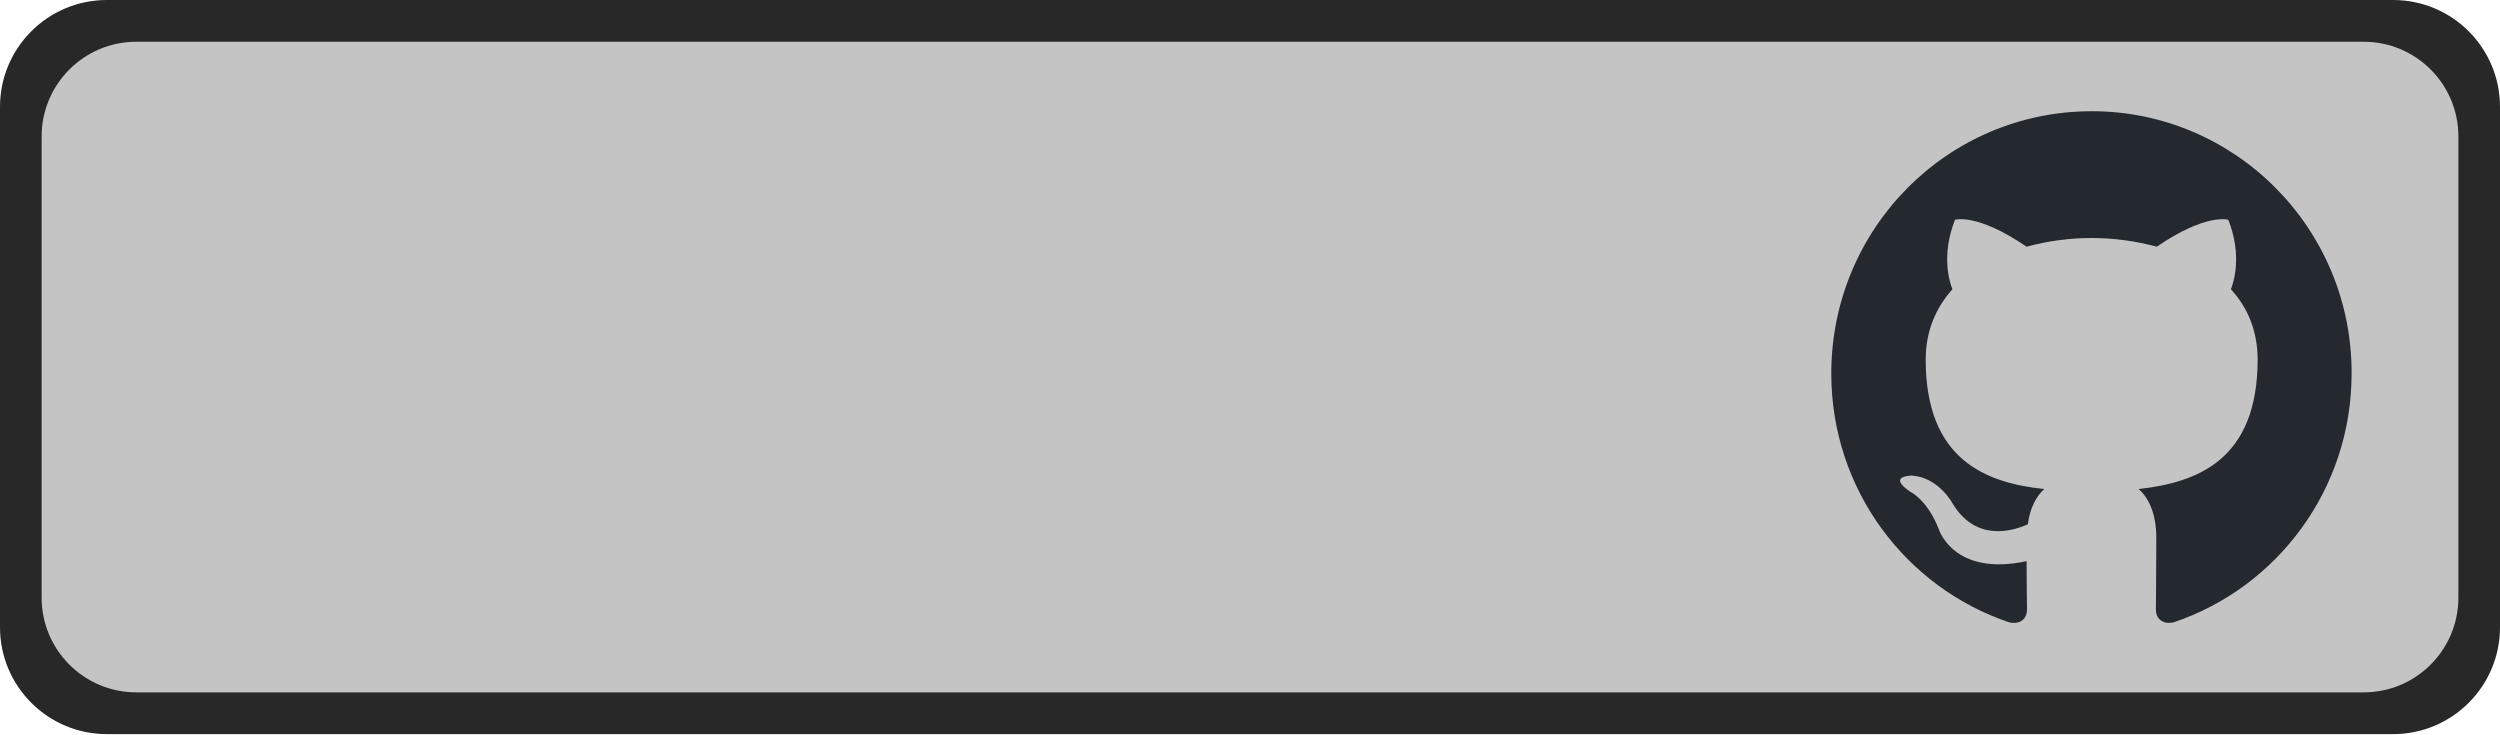
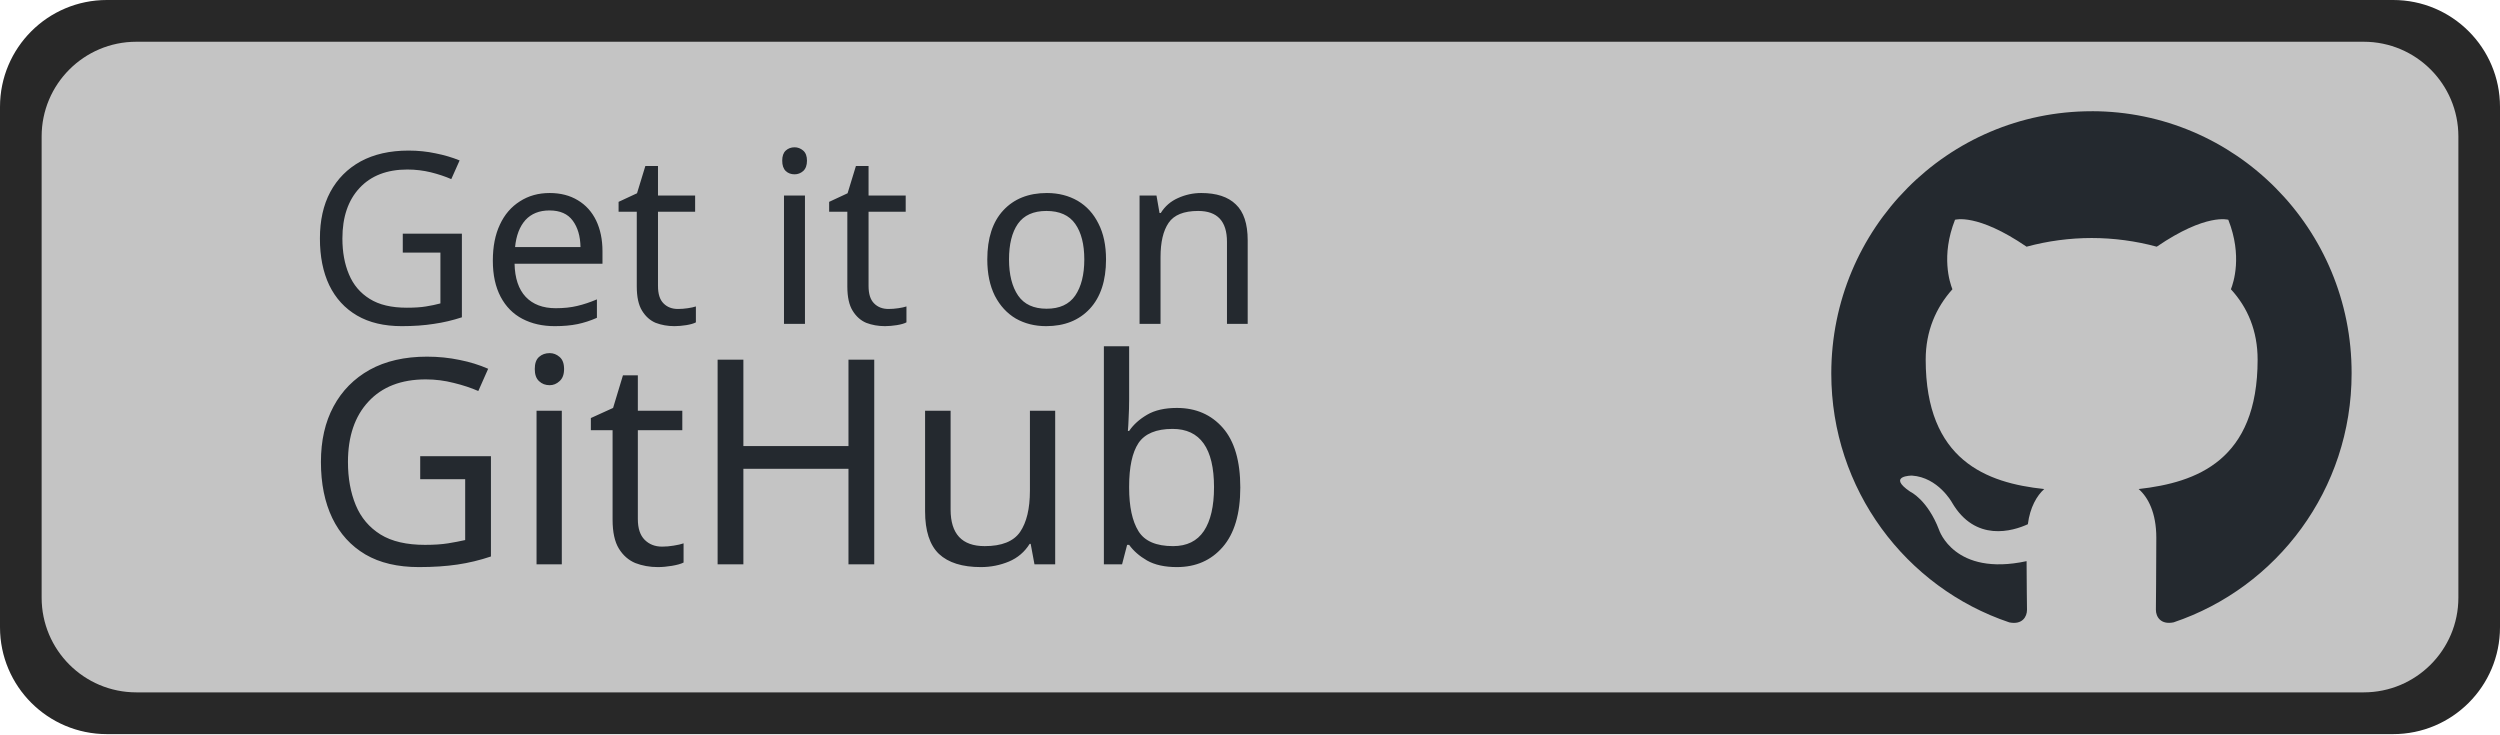
<svg xmlns="http://www.w3.org/2000/svg" xmlns:xlink="http://www.w3.org/1999/xlink" width="154.625mm" height="45.405mm" viewBox="0 0 154.625 45.405" version="1.1" id="svg5">
  <defs id="defs2">
    <linearGradient id="linearGradient10905">
      <stop style="stop-color:#adadad;stop-opacity:1;" offset="0" id="stop10903" />
    </linearGradient>
    <clipPath clipPathUnits="userSpaceOnUse" id="clipPath102586">
      <use x="0" y="0" xlink:href="#g102582" id="use102588" />
    </clipPath>
    <clipPath clipPathUnits="userSpaceOnUse" id="clipPath102599">
      <g id="use102601">
        <g aria-label="Get it on  " id="g53059" style="font-size:12.7px;line-height:1.25;font-family:Unbounded;-inkscape-font-specification:'Unbounded, @wght=700';font-variation-settings:'wght' 700;fill:#24292f;stroke-width:0.265">
          <path d="m 45.617,91.218 q -0.038,0.864 -0.356,1.651 -0.305,0.775 -0.902,1.384 -0.584,0.61 -1.473,0.953 -0.876,0.343 -2.045,0.343 -1.118,0 -2.095,-0.318 -0.978,-0.33 -1.727,-0.965 -0.737,-0.635 -1.156,-1.562 -0.406,-0.927 -0.406,-2.121 0,-1.194 0.419,-2.121 0.419,-0.927 1.168,-1.562 0.762,-0.635 1.753,-0.953 1.003,-0.33 2.184,-0.33 1.575,0 2.718,0.483 1.143,0.483 1.841,1.321 0.699,0.838 0.902,1.943 h -2.654 q -0.127,-0.483 -0.521,-0.826 -0.381,-0.356 -0.965,-0.533 -0.572,-0.191 -1.308,-0.191 -0.889,0 -1.537,0.318 -0.648,0.305 -1.003,0.927 -0.356,0.61 -0.356,1.524 0,0.927 0.381,1.562 0.381,0.635 1.079,0.953 0.711,0.318 1.664,0.318 0.927,0 1.638,-0.254 0.711,-0.267 1.13,-0.775 0.432,-0.508 0.495,-1.219 z m -4.14,1.054 v -1.854 h 5.055 v 4.928 h -1.867 l -0.368,-3.772 0.495,0.699 z" id="path53045" />
          <path d="m 52.129,95.548 q -1.321,0 -2.362,-0.483 -1.029,-0.483 -1.626,-1.346 -0.597,-0.876 -0.597,-2.032 0,-1.13 0.572,-1.981 0.572,-0.864 1.562,-1.346 1.003,-0.483 2.261,-0.483 1.308,0 2.223,0.572 0.927,0.559 1.422,1.587 0.508,1.029 0.508,2.426 h -6.452 v -1.562 h 4.991 l -0.851,0.546 q -0.051,-0.559 -0.279,-0.94 -0.229,-0.394 -0.61,-0.597 -0.368,-0.203 -0.889,-0.203 -0.572,0 -0.978,0.229 -0.406,0.229 -0.635,0.635 -0.229,0.394 -0.229,0.927 0,0.686 0.305,1.168 0.318,0.47 0.914,0.724 0.61,0.254 1.486,0.254 0.8,0 1.587,-0.203 0.8,-0.216 1.448,-0.597 v 1.651 q -0.749,0.508 -1.714,0.787 -0.953,0.267 -2.057,0.267 z" id="path53047" />
          <path d="m 56.409,90.011 v -1.13 l 1.473,-0.597 1.118,-2.146 h 1.473 v 1.956 h 3.048 v 1.918 h -3.048 v 2.134 q 0,0.787 0.318,1.105 0.318,0.318 1.156,0.318 0.533,0 0.94,-0.089 0.419,-0.102 0.762,-0.254 v 1.956 q -0.381,0.14 -1.003,0.254 -0.622,0.114 -1.283,0.114 -1.206,0 -1.981,-0.368 -0.762,-0.368 -1.13,-1.054 -0.368,-0.699 -0.368,-1.626 v -2.489 z" id="path53049" />
          <path d="m 67.852,87.979 1.308,0.254 1.295,-0.254 v 7.366 H 67.852 Z m 1.295,-0.597 q -0.673,0 -1.092,-0.33 -0.419,-0.343 -0.419,-0.927 0,-0.572 0.419,-0.914 0.419,-0.343 1.092,-0.343 0.699,0 1.105,0.343 0.419,0.343 0.419,0.914 0,0.584 -0.419,0.927 -0.406,0.33 -1.105,0.33 z" id="path53051" />
          <path d="m 71.243,90.011 v -1.13 l 1.473,-0.597 1.118,-2.146 h 1.473 v 1.956 h 3.048 v 1.918 h -3.048 v 2.134 q 0,0.787 0.318,1.105 0.318,0.318 1.156,0.318 0.533,0 0.94,-0.089 0.419,-0.102 0.762,-0.254 v 1.956 q -0.381,0.14 -1.003,0.254 -0.622,0.114 -1.283,0.114 -1.206,0 -1.981,-0.368 -0.762,-0.368 -1.13,-1.054 -0.368,-0.699 -0.368,-1.626 v -2.489 z" id="path53053" />
          <path d="m 87.004,95.548 q -1.397,0 -2.438,-0.47 -1.041,-0.483 -1.626,-1.346 -0.584,-0.876 -0.584,-2.007 0,-1.156 0.584,-2.019 0.584,-0.864 1.626,-1.346 1.041,-0.483 2.438,-0.483 1.384,0 2.426,0.483 1.054,0.483 1.638,1.346 0.584,0.864 0.584,2.019 0,1.13 -0.584,2.007 -0.584,0.864 -1.638,1.346 -1.041,0.47 -2.426,0.47 z m 0,-1.918 q 0.635,0 1.079,-0.229 0.457,-0.229 0.699,-0.66 0.241,-0.432 0.241,-1.016 0,-0.61 -0.241,-1.029 -0.241,-0.432 -0.699,-0.66 -0.445,-0.229 -1.079,-0.229 -0.635,0 -1.092,0.229 -0.457,0.229 -0.699,0.66 -0.241,0.419 -0.241,1.016 0,0.597 0.241,1.029 0.241,0.432 0.699,0.66 0.457,0.229 1.092,0.229 z" id="path53055" />
          <path d="m 92.355,88.094 h 2.603 l 0.47,2.896 v 4.356 h -2.591 v -4.75 z m 5.74,-0.216 q 1.041,0 1.778,0.419 0.737,0.419 1.118,1.181 0.394,0.762 0.394,1.803 v 4.064 h -2.591 v -3.683 q 0,-0.813 -0.419,-1.245 -0.406,-0.432 -1.181,-0.432 -0.533,0 -0.94,0.229 -0.394,0.229 -0.61,0.648 -0.216,0.419 -0.216,0.991 l -0.8,-0.419 q 0.152,-1.156 0.648,-1.943 0.495,-0.8 1.219,-1.206 0.724,-0.406 1.6,-0.406 z" id="path53057" />
        </g>
        <g aria-label="GitHub" id="g53073" style="font-size:10.583px;line-height:1.25;fill:#24292f;stroke-width:0.265">
          <path d="m 47.31,103.906 q -0.044,1.008 -0.415,1.926 -0.356,0.904 -1.052,1.615 -0.682,0.711 -1.719,1.111 -1.022,0.4 -2.385,0.4 -1.304,0 -2.445,-0.37 -1.141,-0.385 -2.015,-1.126 -0.859,-0.741 -1.348,-1.822 -0.474,-1.082 -0.474,-2.474 0,-1.393 0.489,-2.474 0.489,-1.082 1.363,-1.822 0.889,-0.741 2.045,-1.111 1.171,-0.385 2.548,-0.385 1.837,0 3.171,0.563 1.334,0.563 2.148,1.541 0.815,0.978 1.052,2.267 h -3.097 q -0.148,-0.563 -0.607,-0.963 -0.445,-0.415 -1.126,-0.622 -0.667,-0.222 -1.526,-0.222 -1.037,0 -1.793,0.37 -0.756,0.356 -1.171,1.082 -0.415,0.711 -0.415,1.778 0,1.082 0.445,1.822 0.445,0.741 1.259,1.111 0.83,0.37 1.941,0.37 1.082,0 1.911,-0.296 0.83,-0.311 1.319,-0.904 0.504,-0.593 0.578,-1.422 z m -4.83,1.23 v -2.163 h 5.897 v 5.749 h -2.178 l -0.43,-4.401 0.578,0.815 z" style="font-size:14.817px;font-family:Unbounded;-inkscape-font-specification:'Unbounded, @wght=700';font-variation-settings:'wght' 700" id="path53061" />
          <path d="m 50.007,100.128 1.526,0.296 1.511,-0.296 v 8.594 h -3.037 z m 1.511,-0.696 q -0.785,0 -1.274,-0.385 -0.489,-0.4 -0.489,-1.082 0,-0.667 0.489,-1.067 0.489,-0.4 1.274,-0.4 0.815,0 1.289,0.4 0.489,0.4 0.489,1.067 0,0.682 -0.489,1.082 -0.474,0.385 -1.289,0.385 z" style="font-size:14.817px;font-family:Unbounded;-inkscape-font-specification:'Unbounded, @wght=700';font-variation-settings:'wght' 700" id="path53063" />
          <path d="m 53.963,102.499 v -1.319 l 1.719,-0.696 1.304,-2.504 h 1.719 v 2.282 h 3.556 v 2.237 h -3.556 v 2.489 q 0,0.919 0.37,1.289 0.37,0.37 1.348,0.37 0.622,0 1.096,-0.104 0.489,-0.119 0.889,-0.296 v 2.282 q -0.445,0.163 -1.171,0.296 -0.726,0.133 -1.496,0.133 -1.408,0 -2.311,-0.43 -0.889,-0.43 -1.319,-1.23 -0.43,-0.815 -0.43,-1.897 v -2.904 z" style="font-size:14.817px;font-family:Unbounded;-inkscape-font-specification:'Unbounded, @wght=700';font-variation-settings:'wght' 700" id="path53065" />
          <path d="m 63.846,97.609 h 3.067 V 108.722 h -3.067 z m 8.742,0 h 3.082 V 108.722 H 72.588 Z m -7.023,4.104 h 8.297 v 2.726 h -8.297 z" style="font-size:14.817px;font-family:Unbounded;-inkscape-font-specification:'Unbounded, @wght=700';font-variation-settings:'wght' 700" id="path53067" />
          <path d="m 81.077,108.959 q -1.185,0 -2.03,-0.489 -0.83,-0.489 -1.274,-1.378 -0.445,-0.904 -0.445,-2.104 v -4.727 h 3.023 v 4.297 q 0,0.933 0.459,1.437 0.459,0.504 1.319,0.504 0.637,0 1.067,-0.252 0.43,-0.267 0.667,-0.756 0.237,-0.489 0.237,-1.171 l 0.933,0.489 q -0.163,1.348 -0.741,2.282 -0.563,0.919 -1.393,1.393 -0.83,0.474 -1.822,0.474 z m 3.571,-0.237 -0.548,-3.393 v -5.067 h 3.023 v 5.541 l 0.548,2.919 z" style="font-size:14.817px;font-family:Unbounded;-inkscape-font-specification:'Unbounded, @wght=700';font-variation-settings:'wght' 700" id="path53069" />
          <path d="m 88.945,97.313 h 3.037 v 5.408 l -0.4,0.77 v 2.134 l 0.4,0.741 v 2.356 h -3.037 z m 2.06,7.186 q 0.207,-1.378 0.815,-2.371 0.607,-1.008 1.556,-1.556 0.963,-0.563 2.148,-0.563 1.245,0 2.178,0.563 0.948,0.563 1.467,1.571 0.533,1.008 0.533,2.356 0,1.319 -0.533,2.341 -0.519,1.008 -1.467,1.571 -0.933,0.548 -2.178,0.548 -1.2,0 -2.148,-0.548 -0.948,-0.563 -1.556,-1.571 -0.607,-1.008 -0.815,-2.341 z m 5.645,0 q 0,-0.637 -0.267,-1.126 -0.252,-0.489 -0.711,-0.77 -0.459,-0.282 -1.067,-0.282 -0.607,0 -1.156,0.282 -0.548,0.282 -0.963,0.77 -0.415,0.489 -0.637,1.126 0.222,0.622 0.637,1.111 0.415,0.489 0.963,0.77 0.548,0.267 1.156,0.267 0.607,0 1.067,-0.267 0.459,-0.282 0.711,-0.77 0.267,-0.489 0.267,-1.111 z" style="font-size:14.817px;font-family:Unbounded;-inkscape-font-specification:'Unbounded, @wght=700';font-variation-settings:'wght' 700" id="path53071" />
        </g>
      </g>
    </clipPath>
  </defs>
  <g id="layer1" transform="translate(-24.64302,-74.35507)">
    <rect style="fill:#282828;fill-opacity:1;fill-rule:evenodd;stroke-width:0.265" id="rect31" width="154.625" height="45.405" x="24.643" y="74.355" ry="6.609" />
    <rect style="fill:#c4c4c4;fill-opacity:1;fill-rule:evenodd;stroke-width:0.245" id="rect31-9" width="149.476" height="40.241" x="27.218" y="76.937" ry="5.858" />
    <path fill-rule="evenodd" clip-rule="evenodd" d="m 154.012,81.235 c -8.905,0 -16.104,7.252 -16.104,16.224 0,7.172 4.613,13.242 11.012,15.391 0.8,0.162 1.093,-0.349 1.093,-0.779 0,-0.376 -0.026,-1.665 -0.026,-3.009 -4.48,0.967 -5.413,-1.934 -5.413,-1.934 -0.72,-1.88 -1.787,-2.364 -1.787,-2.364 -1.466,-0.994 0.107,-0.994 0.107,-0.994 1.626,0.108 2.48,1.665 2.48,1.665 1.44,2.471 3.759,1.773 4.692,1.343 0.133,-1.048 0.56,-1.773 1.013,-2.176 -3.573,-0.376 -7.332,-1.773 -7.332,-8.005 0,-1.773 0.64,-3.223 1.653,-4.351 -0.16,-0.403 -0.72,-2.068 0.16,-4.298 0,0 1.36,-0.43 4.426,1.665 a 15.483,15.483 0 0 1 4.026,-0.537 c 1.36,0 2.746,0.188 4.026,0.537 3.066,-2.095 4.426,-1.665 4.426,-1.665 0.88,2.229 0.32,3.895 0.16,4.298 1.04,1.128 1.653,2.578 1.653,4.351 0,6.232 -3.759,7.601 -7.359,8.005 0.587,0.51 1.093,1.477 1.093,3.008 0,2.176 -0.026,3.922 -0.026,4.459 0,0.43 0.293,0.94 1.093,0.779 6.399,-2.149 11.012,-8.22 11.012,-15.391 0.026,-8.972 -7.199,-16.224 -16.077,-16.224 z" fill="#24292f" id="path7488" style="fill:#24292f;fill-opacity:1;stroke-width:0.33" />
    <g id="g102584" clip-path="url(#clipPath102586)" transform="translate(0,0.1442489)">
      <g id="g102582">
-         <g id="g102597" clip-path="url(#clipPath102599)">
-           <g aria-label="Get it on  " id="text6502" style="font-size:12.7px;line-height:1.25;font-family:Unbounded;-inkscape-font-specification:'Unbounded, @wght=700';font-variation-settings:'wght' 700;fill:#24292f;stroke-width:0.265">
-             <path d="m 45.617,91.218 q -0.038,0.864 -0.356,1.651 -0.305,0.775 -0.902,1.384 -0.584,0.61 -1.473,0.953 -0.876,0.343 -2.045,0.343 -1.118,0 -2.095,-0.318 -0.978,-0.33 -1.727,-0.965 -0.737,-0.635 -1.156,-1.562 -0.406,-0.927 -0.406,-2.121 0,-1.194 0.419,-2.121 0.419,-0.927 1.168,-1.562 0.762,-0.635 1.753,-0.953 1.003,-0.33 2.184,-0.33 1.575,0 2.718,0.483 1.143,0.483 1.841,1.321 0.699,0.838 0.902,1.943 h -2.654 q -0.127,-0.483 -0.521,-0.826 -0.381,-0.356 -0.965,-0.533 -0.572,-0.191 -1.308,-0.191 -0.889,0 -1.537,0.318 -0.648,0.305 -1.003,0.927 -0.356,0.61 -0.356,1.524 0,0.927 0.381,1.562 0.381,0.635 1.079,0.953 0.711,0.318 1.664,0.318 0.927,0 1.638,-0.254 0.711,-0.267 1.13,-0.775 0.432,-0.508 0.495,-1.219 z m -4.14,1.054 v -1.854 h 5.055 v 4.928 h -1.867 l -0.368,-3.772 0.495,0.699 z" id="path39805" />
-             <path d="m 52.129,95.548 q -1.321,0 -2.362,-0.483 -1.029,-0.483 -1.626,-1.346 -0.597,-0.876 -0.597,-2.032 0,-1.13 0.572,-1.981 0.572,-0.864 1.562,-1.346 1.003,-0.483 2.261,-0.483 1.308,0 2.223,0.572 0.927,0.559 1.422,1.587 0.508,1.029 0.508,2.426 h -6.452 v -1.562 h 4.991 l -0.851,0.546 q -0.051,-0.559 -0.279,-0.94 -0.229,-0.394 -0.61,-0.597 -0.368,-0.203 -0.889,-0.203 -0.572,0 -0.978,0.229 -0.406,0.229 -0.635,0.635 -0.229,0.394 -0.229,0.927 0,0.686 0.305,1.168 0.318,0.47 0.914,0.724 0.61,0.254 1.486,0.254 0.8,0 1.587,-0.203 0.8,-0.216 1.448,-0.597 v 1.651 q -0.749,0.508 -1.714,0.787 -0.953,0.267 -2.057,0.267 z" id="path39807" />
-             <path d="m 56.409,90.011 v -1.13 l 1.473,-0.597 1.118,-2.146 h 1.473 v 1.956 h 3.048 v 1.918 h -3.048 v 2.134 q 0,0.787 0.318,1.105 0.318,0.318 1.156,0.318 0.533,0 0.94,-0.089 0.419,-0.102 0.762,-0.254 v 1.956 q -0.381,0.14 -1.003,0.254 -0.622,0.114 -1.283,0.114 -1.206,0 -1.981,-0.368 -0.762,-0.368 -1.13,-1.054 -0.368,-0.699 -0.368,-1.626 v -2.489 z" id="path39809" />
-             <path d="m 67.852,87.979 1.308,0.254 1.295,-0.254 v 7.366 H 67.852 Z m 1.295,-0.597 q -0.673,0 -1.092,-0.33 -0.419,-0.343 -0.419,-0.927 0,-0.572 0.419,-0.914 0.419,-0.343 1.092,-0.343 0.699,0 1.105,0.343 0.419,0.343 0.419,0.914 0,0.584 -0.419,0.927 -0.406,0.33 -1.105,0.33 z" id="path39811" />
-             <path d="m 71.243,90.011 v -1.13 l 1.473,-0.597 1.118,-2.146 h 1.473 v 1.956 h 3.048 v 1.918 h -3.048 v 2.134 q 0,0.787 0.318,1.105 0.318,0.318 1.156,0.318 0.533,0 0.94,-0.089 0.419,-0.102 0.762,-0.254 v 1.956 q -0.381,0.14 -1.003,0.254 -0.622,0.114 -1.283,0.114 -1.206,0 -1.981,-0.368 -0.762,-0.368 -1.13,-1.054 -0.368,-0.699 -0.368,-1.626 v -2.489 z" id="path39813" />
-             <path d="m 87.004,95.548 q -1.397,0 -2.438,-0.47 -1.041,-0.483 -1.626,-1.346 -0.584,-0.876 -0.584,-2.007 0,-1.156 0.584,-2.019 0.584,-0.864 1.626,-1.346 1.041,-0.483 2.438,-0.483 1.384,0 2.426,0.483 1.054,0.483 1.638,1.346 0.584,0.864 0.584,2.019 0,1.13 -0.584,2.007 -0.584,0.864 -1.638,1.346 -1.041,0.47 -2.426,0.47 z m 0,-1.918 q 0.635,0 1.079,-0.229 0.457,-0.229 0.699,-0.66 0.241,-0.432 0.241,-1.016 0,-0.61 -0.241,-1.029 -0.241,-0.432 -0.699,-0.66 -0.445,-0.229 -1.079,-0.229 -0.635,0 -1.092,0.229 -0.457,0.229 -0.699,0.66 -0.241,0.419 -0.241,1.016 0,0.597 0.241,1.029 0.241,0.432 0.699,0.66 0.457,0.229 1.092,0.229 z" id="path39815" />
-             <path d="m 92.355,88.094 h 2.603 l 0.47,2.896 v 4.356 h -2.591 v -4.75 z m 5.74,-0.216 q 1.041,0 1.778,0.419 0.737,0.419 1.118,1.181 0.394,0.762 0.394,1.803 v 4.064 h -2.591 v -3.683 q 0,-0.813 -0.419,-1.245 -0.406,-0.432 -1.181,-0.432 -0.533,0 -0.94,0.229 -0.394,0.229 -0.61,0.648 -0.216,0.419 -0.216,0.991 l -0.8,-0.419 q 0.152,-1.156 0.648,-1.943 0.495,-0.8 1.219,-1.206 0.724,-0.406 1.6,-0.406 z" id="path39817" />
-           </g>
-           <g aria-label="GitHub" id="text51852" style="font-size:10.583px;line-height:1.25;fill:#24292f;stroke-width:0.265">
-             <path d="m 47.31,103.906 q -0.044,1.008 -0.415,1.926 -0.356,0.904 -1.052,1.615 -0.682,0.711 -1.719,1.111 -1.022,0.4 -2.385,0.4 -1.304,0 -2.445,-0.37 -1.141,-0.385 -2.015,-1.126 -0.859,-0.741 -1.348,-1.822 -0.474,-1.082 -0.474,-2.474 0,-1.393 0.489,-2.474 0.489,-1.082 1.363,-1.822 0.889,-0.741 2.045,-1.111 1.171,-0.385 2.548,-0.385 1.837,0 3.171,0.563 1.334,0.563 2.148,1.541 0.815,0.978 1.052,2.267 h -3.097 q -0.148,-0.563 -0.607,-0.963 -0.445,-0.415 -1.126,-0.622 -0.667,-0.222 -1.526,-0.222 -1.037,0 -1.793,0.37 -0.756,0.356 -1.171,1.082 -0.415,0.711 -0.415,1.778 0,1.082 0.445,1.822 0.445,0.741 1.259,1.111 0.83,0.37 1.941,0.37 1.082,0 1.911,-0.296 0.83,-0.311 1.319,-0.904 0.504,-0.593 0.578,-1.422 z m -4.83,1.23 v -2.163 h 5.897 v 5.749 h -2.178 l -0.43,-4.401 0.578,0.815 z" style="font-size:14.817px;font-family:Unbounded;-inkscape-font-specification:'Unbounded, @wght=700';font-variation-settings:'wght' 700" id="path44564" />
-             <path d="m 50.007,100.128 1.526,0.296 1.511,-0.296 v 8.594 h -3.037 z m 1.511,-0.696 q -0.785,0 -1.274,-0.385 -0.489,-0.4 -0.489,-1.082 0,-0.667 0.489,-1.067 0.489,-0.4 1.274,-0.4 0.815,0 1.289,0.4 0.489,0.4 0.489,1.067 0,0.682 -0.489,1.082 -0.474,0.385 -1.289,0.385 z" style="font-size:14.817px;font-family:Unbounded;-inkscape-font-specification:'Unbounded, @wght=700';font-variation-settings:'wght' 700" id="path44566" />
-             <path d="m 53.963,102.499 v -1.319 l 1.719,-0.696 1.304,-2.504 h 1.719 v 2.282 h 3.556 v 2.237 h -3.556 v 2.489 q 0,0.919 0.37,1.289 0.37,0.37 1.348,0.37 0.622,0 1.096,-0.104 0.489,-0.119 0.889,-0.296 v 2.282 q -0.445,0.163 -1.171,0.296 -0.726,0.133 -1.496,0.133 -1.408,0 -2.311,-0.43 -0.889,-0.43 -1.319,-1.23 -0.43,-0.815 -0.43,-1.897 v -2.904 z" style="font-size:14.817px;font-family:Unbounded;-inkscape-font-specification:'Unbounded, @wght=700';font-variation-settings:'wght' 700" id="path44568" />
-             <path d="m 63.846,97.609 h 3.067 V 108.722 h -3.067 z m 8.742,0 h 3.082 V 108.722 H 72.588 Z m -7.023,4.104 h 8.297 v 2.726 h -8.297 z" style="font-size:14.817px;font-family:Unbounded;-inkscape-font-specification:'Unbounded, @wght=700';font-variation-settings:'wght' 700" id="path44570" />
-             <path d="m 81.077,108.959 q -1.185,0 -2.03,-0.489 -0.83,-0.489 -1.274,-1.378 -0.445,-0.904 -0.445,-2.104 v -4.727 h 3.023 v 4.297 q 0,0.933 0.459,1.437 0.459,0.504 1.319,0.504 0.637,0 1.067,-0.252 0.43,-0.267 0.667,-0.756 0.237,-0.489 0.237,-1.171 l 0.933,0.489 q -0.163,1.348 -0.741,2.282 -0.563,0.919 -1.393,1.393 -0.83,0.474 -1.822,0.474 z m 3.571,-0.237 -0.548,-3.393 v -5.067 h 3.023 v 5.541 l 0.548,2.919 z" style="font-size:14.817px;font-family:Unbounded;-inkscape-font-specification:'Unbounded, @wght=700';font-variation-settings:'wght' 700" id="path44572" />
-             <path d="m 88.945,97.313 h 3.037 v 5.408 l -0.4,0.77 v 2.134 l 0.4,0.741 v 2.356 h -3.037 z m 2.06,7.186 q 0.207,-1.378 0.815,-2.371 0.607,-1.008 1.556,-1.556 0.963,-0.563 2.148,-0.563 1.245,0 2.178,0.563 0.948,0.563 1.467,1.571 0.533,1.008 0.533,2.356 0,1.319 -0.533,2.341 -0.519,1.008 -1.467,1.571 -0.933,0.548 -2.178,0.548 -1.2,0 -2.148,-0.548 -0.948,-0.563 -1.556,-1.571 -0.607,-1.008 -0.815,-2.341 z m 5.645,0 q 0,-0.637 -0.267,-1.126 -0.252,-0.489 -0.711,-0.77 -0.459,-0.282 -1.067,-0.282 -0.607,0 -1.156,0.282 -0.548,0.282 -0.963,0.77 -0.415,0.489 -0.637,1.126 0.222,0.622 0.637,1.111 0.415,0.489 0.963,0.77 0.548,0.267 1.156,0.267 0.607,0 1.067,-0.267 0.459,-0.282 0.711,-0.77 0.267,-0.489 0.267,-1.111 z" style="font-size:14.817px;font-family:Unbounded;-inkscape-font-specification:'Unbounded, @wght=700';font-variation-settings:'wght' 700" id="path44574" />
-           </g>
-         </g>
+         <g id="g102597" clip-path="url(#clipPath102599)" />
      </g>
    </g>
+     <text xml:space="preserve" style="font-style:normal;font-variant:normal;font-weight:normal;font-stretch:normal;font-size:14.817px;line-height:1.25;font-family:Unbounded;-inkscape-font-specification:'Unbounded, @wght=700';font-variant-ligatures:normal;font-variant-caps:normal;font-variant-numeric:normal;font-variant-east-asian:normal;font-variation-settings:'wght' 700;fill:#24292f;fill-opacity:1;stroke:none;stroke-width:0.265" x="43.525" y="94.388" id="text27718">
+       <tspan style="font-style:normal;font-variant:normal;font-weight:normal;font-stretch:normal;font-size:14.817px;font-family:Unbounded;-inkscape-font-specification:'Unbounded, @wght=700';font-variant-ligatures:normal;font-variant-caps:normal;font-variant-numeric:normal;font-variant-east-asian:normal;font-variation-settings:'wght' 700;fill:#24292f;fill-opacity:1;stroke-width:0.265" x="43.525" y="94.388" id="tspan27720">Get it on</tspan>
+     </text>
+     <text xml:space="preserve" style="font-style:normal;font-variant:normal;font-weight:normal;font-stretch:normal;font-size:17.739px;line-height:1.25;font-family:Unbounded;-inkscape-font-specification:'Unbounded, @wght=700';font-variant-ligatures:normal;font-variant-caps:normal;font-variant-numeric:normal;font-variant-east-asian:normal;font-variation-settings:'wght' 700;fill:#24292f;fill-opacity:1;stroke:none;stroke-width:0.266" x="43.414" y="109.26" id="text32760">
+       <tspan id="tspan32758" style="font-style:normal;font-variant:normal;font-weight:normal;font-stretch:normal;font-size:17.739px;font-family:Unbounded;-inkscape-font-specification:'Unbounded, @wght=700';font-variant-ligatures:normal;font-variant-caps:normal;font-variant-numeric:normal;font-variant-east-asian:normal;font-variation-settings:'wght' 700;fill:#24292f;fill-opacity:1;stroke-width:0.266" x="43.414" y="109.26">GitHub</tspan>
+     </text>
  </g>
</svg>
